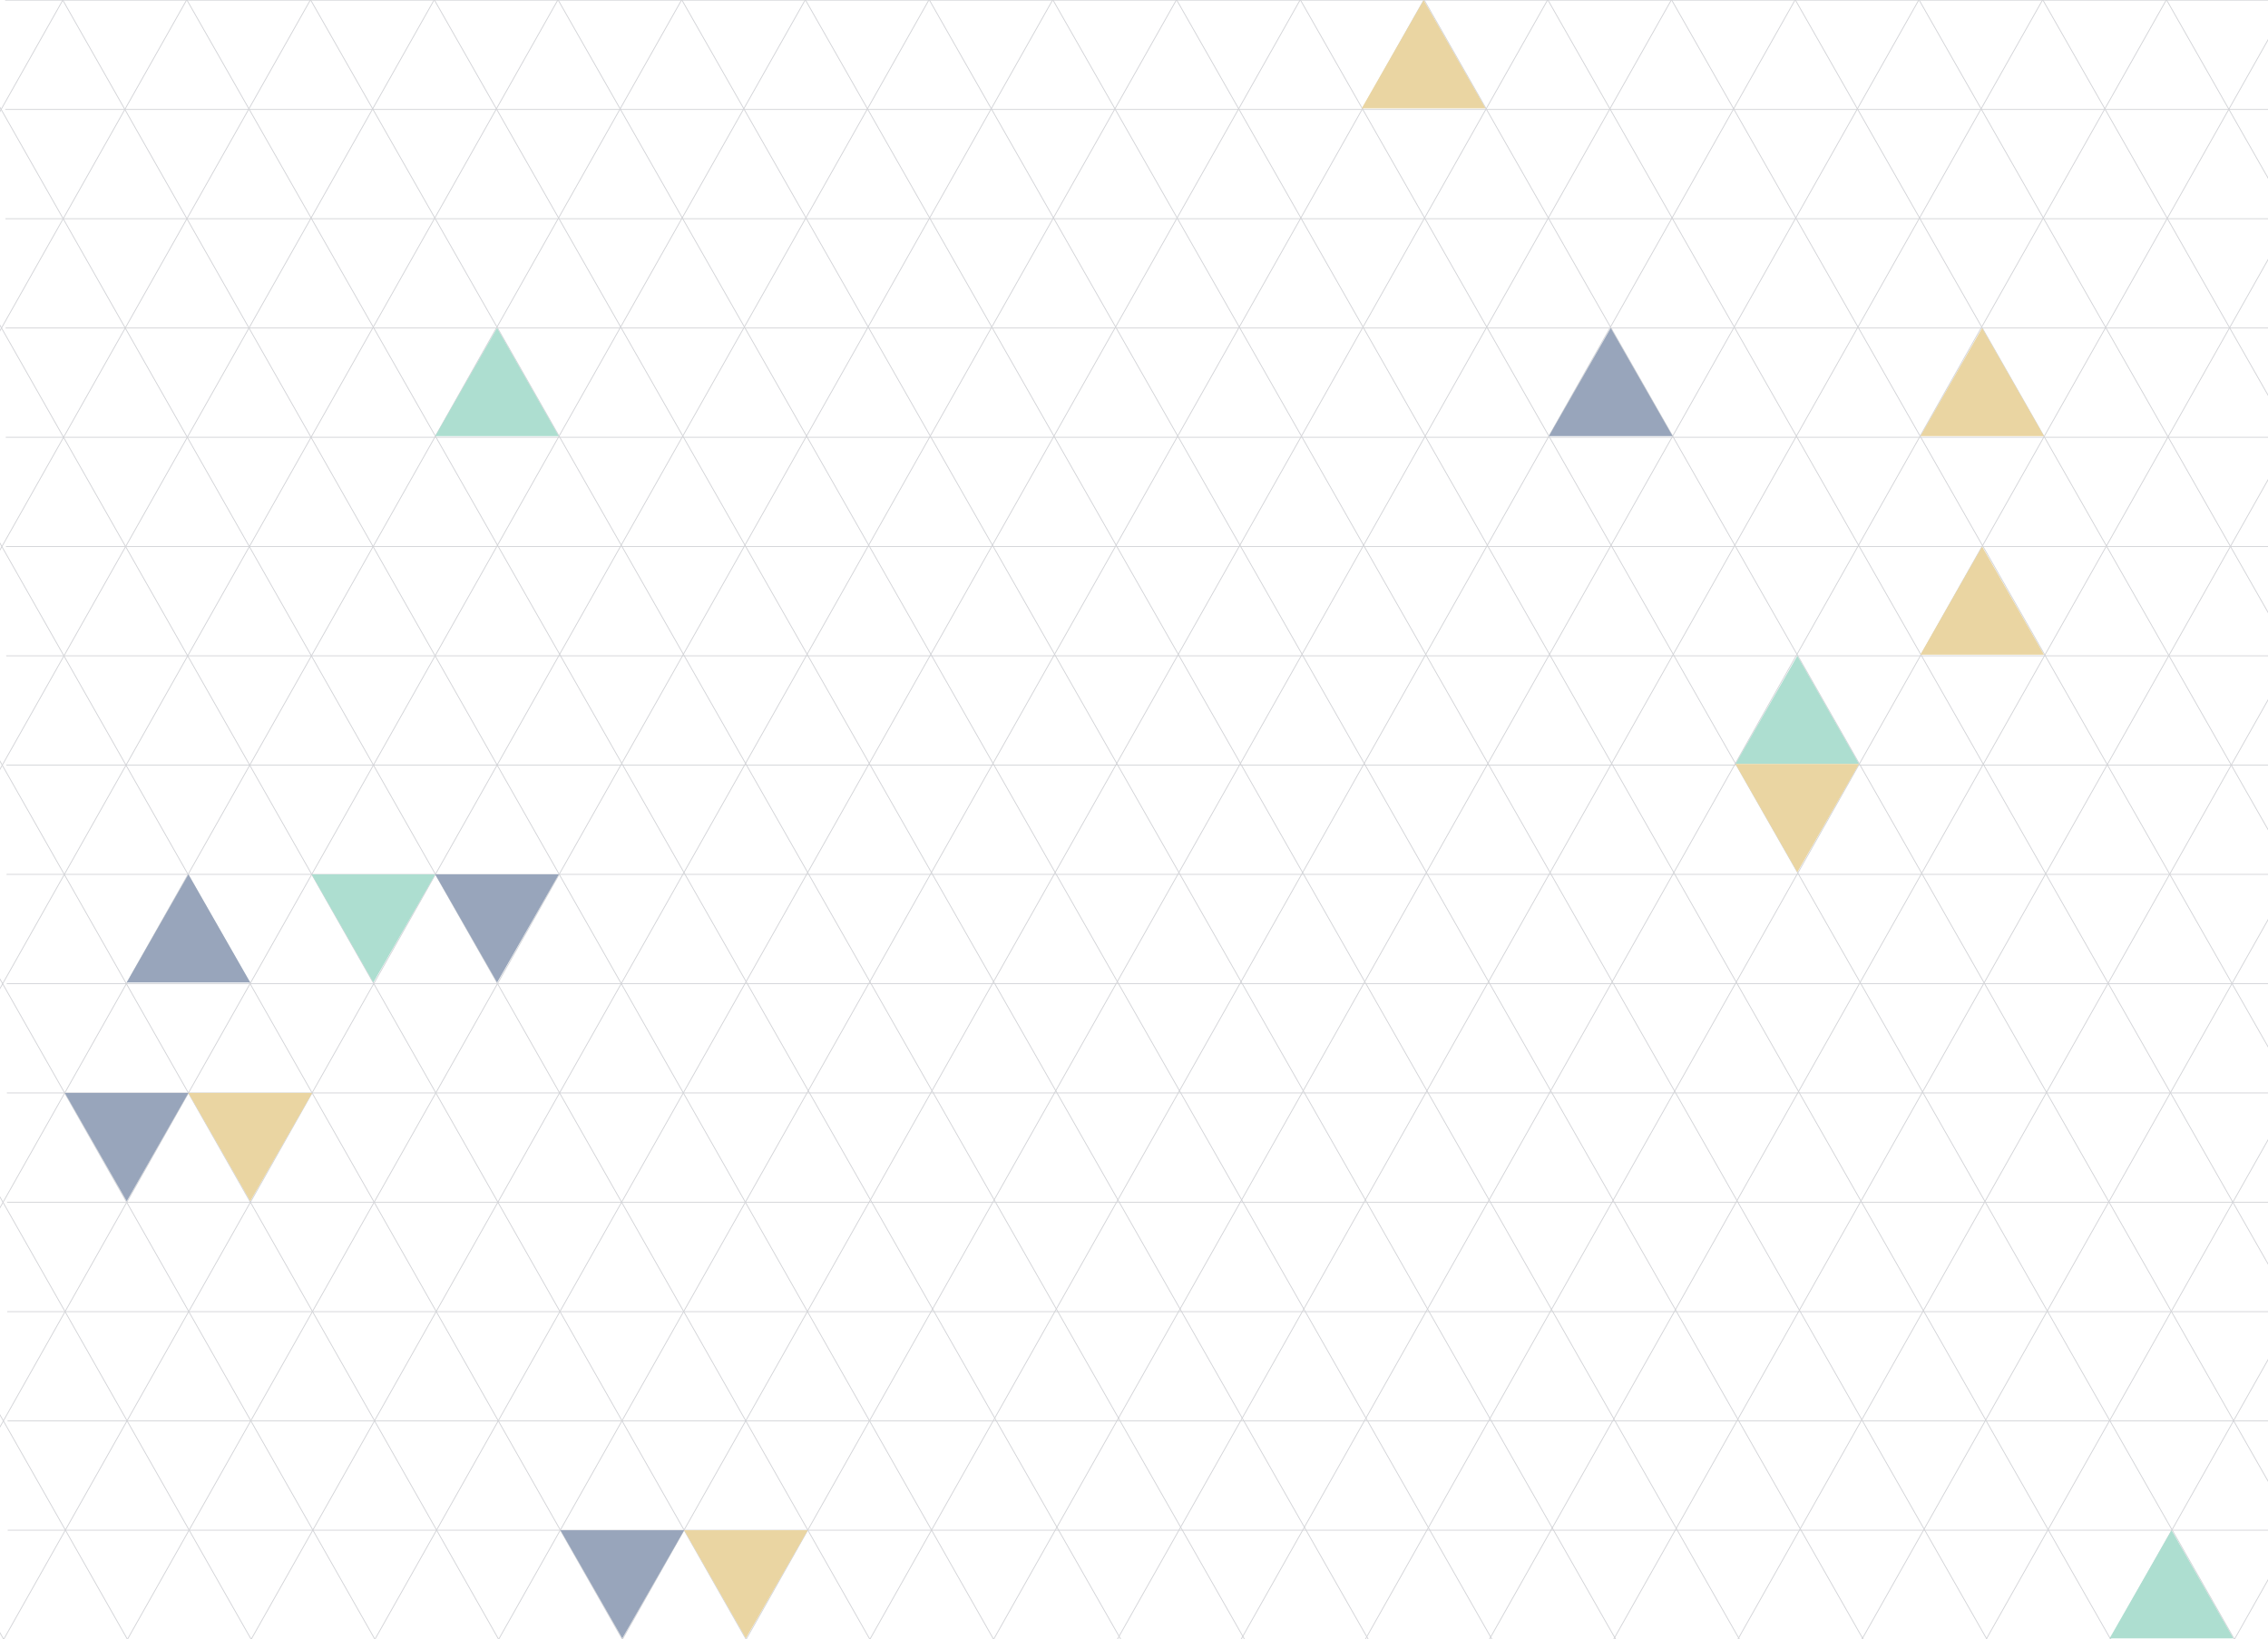
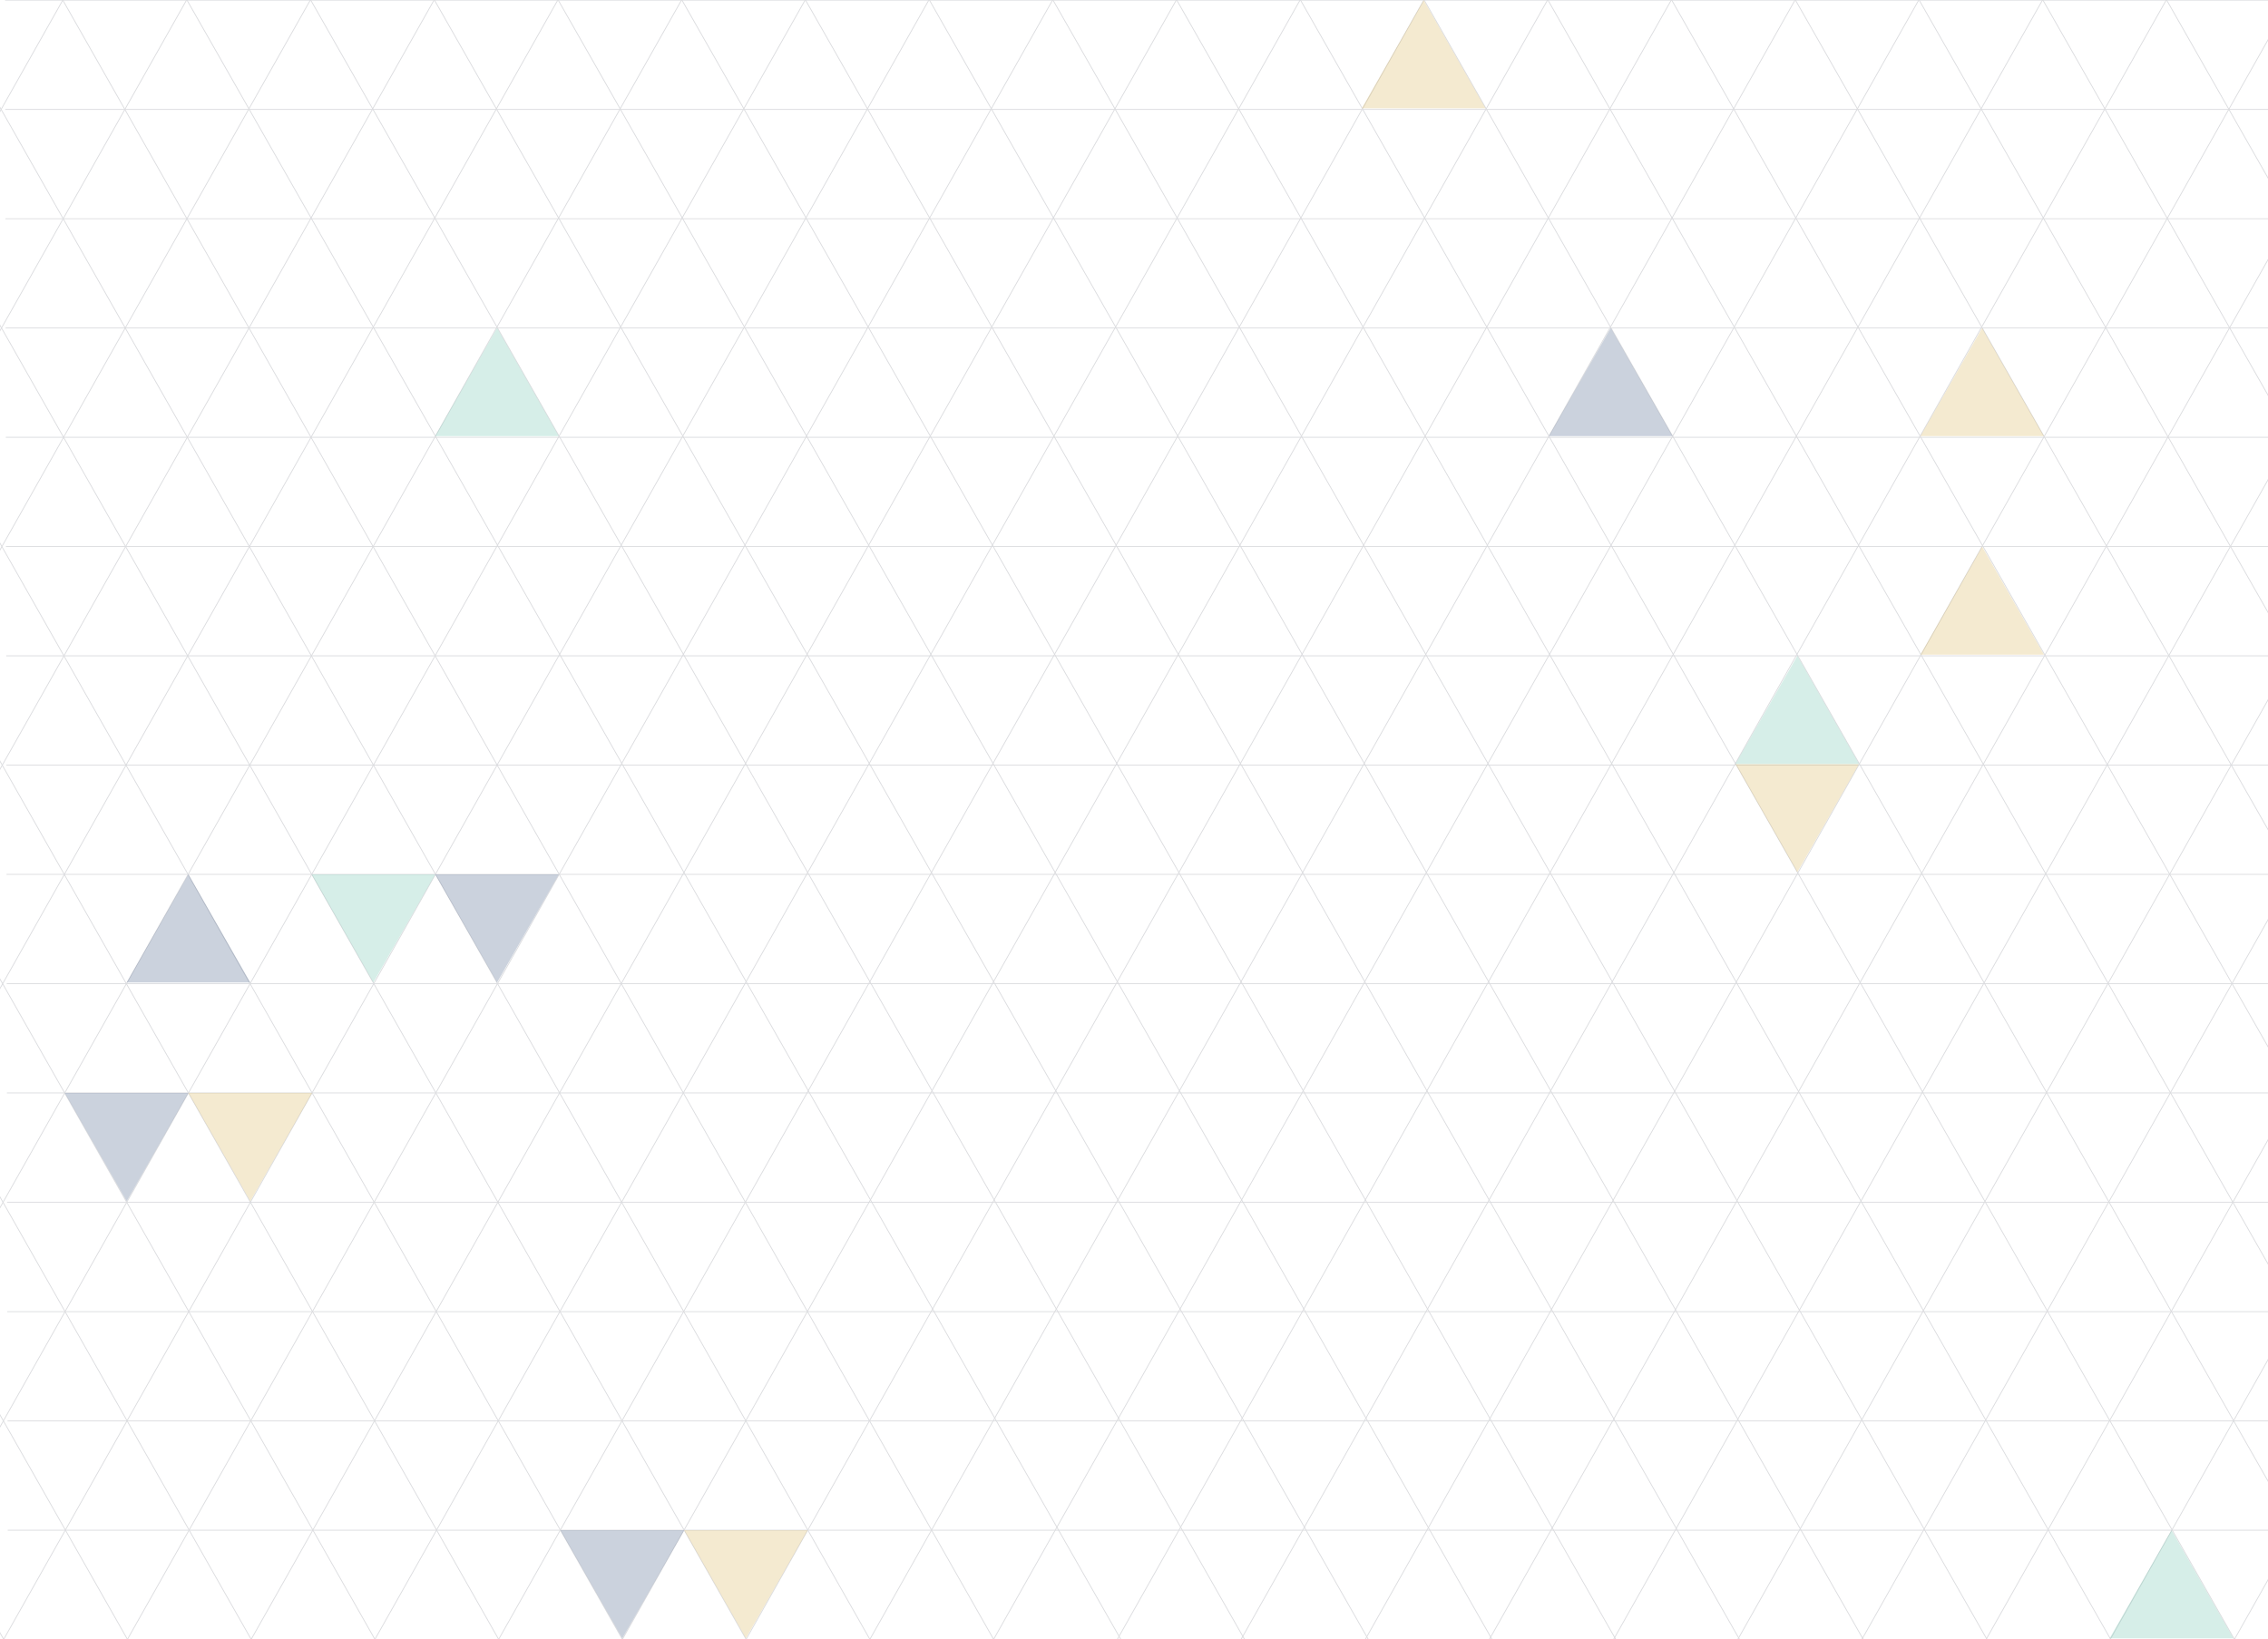
- <svg xmlns="http://www.w3.org/2000/svg" version="1.1" x="0px" y="0px" viewBox="0 0 1382 998.5" style="enable-background:new 0 0 1382 998.5;" xml:space="preserve">
-   <style type="text/css">
- 	.st0{opacity:0.5;}
- 	.st1{fill:none;stroke:#4A4E5D;stroke-width:0.5;stroke-miterlimit:10;}
- 	.st2{fill:#314C77;}
- 	.st3{fill:#D5AC45;}
- 	.st4{fill:#5BBDA2;}
- </style>
-   <g id="Layer_1" class="st0">
-     <g class="st0">
-       <path class="st1" d="M3.9,466.3h1887.3" />
-       <path class="st1" d="M4,532.9h1887.3" />
-       <path class="st1" d="M4.1,599.5h1887.3" />
-       <path class="st1" d="M4.2,666.1h1887.3" />
-       <path class="st1" d="M4.3,732.7h1887.3" />
-       <path class="st1" d="M4.4,799.4h1887.3" />
-       <path class="st1" d="M4.6,866h1887.3" />
-       <path class="st1" d="M4.7,932.6H1892" />
-       <path class="st1" d="M4.8,999.2h1887.3" />
-       <path class="st1" d="M4.9,1065.8h1887.3" />
-       <path class="st1" d="M3.8,399.7h1887.3" />
-       <path class="st1" d="M3.6,333.1H1891" />
-       <path class="st1" d="M3.5,266.5h1887.3" />
-       <path class="st1" d="M3.4,199.9h1887.3" />
-       <path class="st1" d="M3.3,133.3h1887.3" />
-       <path class="st1" d="M3.2,66.7h1887.3" />
-       <path class="st1" d="M3.1,0.1h1887.3" />
-       <path class="st1" d="M2.9-66.5h1887.3" />
-       <path class="st1" d="M2.8-133.1h1887.3" />
-       <path class="st1" d="M1727.1,1111.4L1005.9-154.7" />
-       <path class="st1" d="M1802.5,1111.4L1081.3-154.7" />
-       <path class="st1" d="M1877.9,1111.4L1156.7-154.7" />
-       <path class="st1" d="M1953.3,1111.4L1232.1-154.7" />
-       <path class="st1" d="M2028.7,1111.4L1307.5-154.7" />
-       <path class="st1" d="M2104.1,1111.4L1382.9-154.7" />
-       <path class="st1" d="M1651.7,1111.4L930.5-154.7" />
-       <path class="st1" d="M1576.3,1111.4L855.1-154.7" />
-       <path class="st1" d="M1500.9,1111.4L779.7-154.7" />
-       <path class="st1" d="M1425.5,1111.4L704.3-154.7" />
-       <path class="st1" d="M1350.1,1111.4L628.9-154.7" />
-       <path class="st1" d="M1274.7,1111.4L553.5-154.7" />
-       <path class="st1" d="M1199.3,1111.4L478.2-154.7" />
-       <path class="st1" d="M1123.9,1111.4L402.7-154.7" />
-       <path class="st1" d="M1048.5,1111.4L327.4-154.7" />
-       <path class="st1" d="M973.1,1111.4L252-154.7" />
-       <path class="st1" d="M897.7,1111.4L176.6-154.7" />
-       <path class="st1" d="M822.3,1111.4L101.2-154.7" />
-       <path class="st1" d="M746.9,1111.4L25.8-154.7" />
-       <path class="st1" d="M669.2,1111.4L-49.6-154.7" />
-       <path class="st1" d="M593.8,1111.4L-125-154.7" />
-       <path class="st1" d="M518.4,1111.4L-200.4-154.7" />
-       <path class="st1" d="M443,1111.4L-275.8-154.7" />
-       <path class="st1" d="M367.6,1111.4L-351.2-154.7" />
-       <path class="st1" d="M292.2,1111.4L-426.6-154.7" />
-       <path class="st1" d="M216.8,1111.4L-502-154.7" />
-       <path class="st1" d="M141.4,1111.4L-577.4-154.7" />
-       <path class="st1" d="M66,1111.4L-652.8-154.7" />
-       <path class="st1" d="M-330.7,654l456.3-808.7" />
-       <path class="st1" d="M-406.4,654L49.9-154.7" />
-       <path class="st1" d="M-255.3,654L201-154.7" />
-       <path class="st1" d="M-179.9,654l456.3-808.7" />
-       <path class="st1" d="M-104.5,654l456.3-808.7" />
-       <path class="st1" d="M-29.1,654l456.3-808.7" />
-       <path class="st1" d="M-211.8,1111.4L502.6-154.7" />
-       <path class="st1" d="M-136.4,1111.4L577.9-154.7" />
-       <path class="st1" d="M-61.1,1111.4L653.3-154.7" />
-       <path class="st1" d="M14.3,1111.4L728.7-154.7" />
-       <path class="st1" d="M89.7,1111.4L804.1-154.7" />
-       <path class="st1" d="M165.1,1111.4L879.5-154.7" />
-       <path class="st1" d="M240.5,1111.4L954.9-154.7" />
-       <path class="st1" d="M315.9,1111.4l714.4-1266.1" />
-       <path class="st1" d="M391.3,1111.4l714.4-1266.1" />
-       <path class="st1" d="M466.7,1111.4l714.4-1266.1" />
-       <path class="st1" d="M542.1,1111.4l714.4-1266.1" />
-       <path class="st1" d="M617.5,1111.4l714.4-1266.1" />
-       <path class="st1" d="M692.9,1111.4l714.4-1266.1" />
-       <path class="st1" d="M768.6,1111.4L1483-154.7" />
-       <path class="st1" d="M844.2,1111.4l714.4-1266.1" />
-       <path class="st1" d="M919.9,1111.4l714.4-1266.1" />
-       <path class="st1" d="M995.6,1111.4L1710-154.7" />
-       <path class="st1" d="M1071.2,1111.4l714.4-1266.1" />
-       <path class="st1" d="M1146.9,1111.4l714.4-1266.1" />
-       <path class="st1" d="M1222.5,1111.4l714.4-1266.1" />
-       <path class="st1" d="M1298.2,1111.4l714.4-1266.1" />
-       <path class="st1" d="M1373.9,1111.4l714.4-1266.1" />
+ <svg xmlns="http://www.w3.org/2000/svg" viewBox="0 0 1382 998.5" xml:space="preserve">
+   <g opacity="0.2" fill="none" stroke="#4a4e5d" stroke-width=".5" stroke-miterlimit="10">
+     <path d="M3.9,466.3h1887.3" />
+     <path d="M4,532.9h1887.3" />
+     <path d="M4.1,599.5h1887.3" />
+     <path d="M4.2,666.1h1887.3" />
+     <path d="M4.3,732.7h1887.3" />
+     <path d="M4.4,799.4h1887.3" />
+     <path d="M4.6,866h1887.3" />
+     <path d="M4.7,932.6H1892" />
+     <path d="M4.8,999.2h1887.3" />
+     <path d="M4.9,1065.8h1887.3" />
+     <path d="M3.8,399.7h1887.3" />
+     <path d="M3.6,333.1H1891" />
+     <path d="M3.5,266.5h1887.3" />
+     <path d="M3.4,199.9h1887.3" />
+     <path d="M3.3,133.3h1887.3" />
+     <path d="M3.2,66.7h1887.3" />
+     <path d="M3.1,0.1h1887.3" />
+     <path d="M2.9-66.5h1887.3" />
+     <path d="M2.8-133.1h1887.3" />
+     <path d="M1727.1,1111.4L1005.9-154.7" />
+     <path d="M1802.5,1111.4L1081.3-154.7" />
+     <path d="M1877.9,1111.4L1156.7-154.7" />
+     <path d="M1953.3,1111.4L1232.1-154.7" />
+     <path d="M2028.7,1111.4L1307.5-154.7" />
+     <path d="M2104.1,1111.4L1382.9-154.7" />
+     <path d="M1651.7,1111.4L930.5-154.7" />
+     <path d="M1576.3,1111.4L855.1-154.7" />
+     <path d="M1500.9,1111.4L779.7-154.7" />
+     <path d="M1425.5,1111.4L704.3-154.7" />
+     <path d="M1350.1,1111.4L628.9-154.7" />
+     <path d="M1274.7,1111.4L553.5-154.7" />
+     <path d="M1199.3,1111.4L478.2-154.7" />
+     <path d="M1123.9,1111.4L402.7-154.7" />
+     <path d="M1048.5,1111.4L327.4-154.7" />
+     <path d="M973.1,1111.4L252-154.7" />
+     <path d="M897.7,1111.4L176.6-154.7" />
+     <path d="M822.3,1111.4L101.2-154.7" />
+     <path d="M746.9,1111.4L25.8-154.7" />
+     <path d="M669.2,1111.4L-49.6-154.7" />
+     <path d="M593.8,1111.4L-125-154.7" />
+     <path d="M518.4,1111.4L-200.4-154.7" />
+     <path d="M443,1111.4L-275.8-154.7" />
+     <path d="M367.6,1111.4L-351.2-154.7" />
+     <path d="M292.2,1111.4L-426.6-154.7" />
+     <path d="M216.8,1111.4L-502-154.7" />
+     <path d="M141.4,1111.4L-577.4-154.7" />
+     <path d="M66,1111.4L-652.8-154.7" />
+     <path d="M-330.7,654l456.3-808.7" />
+     <path d="M-406.4,654L49.9-154.7" />
+     <path d="M-255.3,654L201-154.7" />
+     <path d="M-179.9,654l456.3-808.7" />
+     <path d="M-104.5,654l456.3-808.7" />
+     <path d="M-29.1,654l456.3-808.7" />
+     <path d="M-211.8,1111.4L502.6-154.7" />
+     <path d="M-136.4,1111.4L577.9-154.7" />
+     <path d="M-61.1,1111.4L653.3-154.7" />
+     <path d="M14.3,1111.4L728.7-154.7" />
+     <path d="M89.7,1111.4L804.1-154.7" />
+     <path d="M165.1,1111.4L879.5-154.7" />
+     <path d="M240.5,1111.4L954.9-154.7" />
+     <path d="M315.9,1111.4l714.4-1266.1" />
+     <path d="M391.3,1111.4l714.4-1266.1" />
+     <path d="M466.7,1111.4l714.4-1266.1" />
+     <path d="M542.1,1111.4l714.4-1266.1" />
+     <path d="M617.5,1111.4l714.4-1266.1" />
+     <path d="M692.9,1111.4l714.4-1266.1" />
+     <path d="M768.6,1111.4L1483-154.7" />
+     <path d="M844.2,1111.4l714.4-1266.1" />
+     <path d="M919.9,1111.4l714.4-1266.1" />
+     <path d="M995.6,1111.4L1710-154.7" />
+     <path d="M1071.2,1111.4l714.4-1266.1" />
+     <path d="M1146.9,1111.4l714.4-1266.1" />
+     <path d="M1222.5,1111.4l714.4-1266.1" />
+     <path d="M1298.2,1111.4l714.4-1266.1" />
+     <path d="M1373.9,1111.4l714.4-1266.1" />
+   </g>
+   <g opacity="0.25">
+     <g fill="#314C77">
+       <polygon points="77.2,732.1 39.5,666.1 114.8,666.1" />
+       <polygon points="302.9,598.8 265.2,532.9 340.5,532.9" />
+       <polygon points="114.8,532.9 77.2,598.8 152.5,598.8" />
+       <polygon points="379.2,998.5 341.5,932.6 416.9,932.6" />
+       <polygon points="981.5,199.9 943.8,265.8 1019.2,265.8" />
    </g>
-     <polygon class="st2" points="77.2,732.1 39.5,666.1 114.8,666.1  " />
-     <polygon class="st3" points="152.5,732.1 114.8,666.1 190.2,666.1  " />
-     <polygon class="st4" points="227.5,598.8 189.9,532.9 265.2,532.9  " />
-     <polygon class="st2" points="302.9,598.8 265.2,532.9 340.5,532.9  " />
-     <polygon class="st2" points="114.8,532.9 77.2,598.8 152.5,598.8  " />
-     <polygon class="st2" points="379.2,998.5 341.5,932.6 416.9,932.6  " />
-     <polygon class="st3" points="454.5,998.5 416.9,932.6 492.2,932.6  " />
-     <polygon class="st4" points="1095.2,399.7 1057.5,465.6 1132.8,465.6  " />
-     <polygon class="st3" points="1095.2,531.6 1057.5,465.6 1132.8,465.6  " />
-     <polygon class="st2" points="981.5,199.9 943.8,265.8 1019.2,265.8  " />
-     <polygon class="st3" points="1207.8,199.9 1170.2,265.8 1245.5,265.8  " />
-     <polygon class="st3" points="1207.8,333.1 1170.2,399 1245.5,399  " />
-     <polygon class="st4" points="302.9,199.9 265.2,265.8 340.5,265.8  " />
-     <polygon class="st3" points="867.5,0.1 829.8,66 905.2,66  " />
-     <polygon class="st4" points="1323.2,932.6 1285.5,998.5 1360.9,998.5  " />
+     <g fill="#D5AC45">
+       <polygon points="152.5,732.1 114.8,666.1 190.2,666.1" />
+       <polygon points="454.5,998.5 416.9,932.6 492.2,932.6" />
+       <polygon points="1095.2,531.6 1057.5,465.6 1132.8,465.6" />
+       <polygon points="1207.8,199.9 1170.2,265.8 1245.5,265.8" />
+       <polygon points="1207.8,333.1 1170.2,399 1245.5,399" />
+       <polygon points="867.5,0.1 829.8,66 905.2,66" />
+     </g>
+     <g fill="#5BBDA2">
+       <polygon points="227.5,598.8 189.9,532.9 265.2,532.9" />
+       <polygon points="1095.2,399.7 1057.5,465.6 1132.8,465.6" />
+       <polygon points="302.9,199.9 265.2,265.8 340.5,265.8" />
+       <polygon points="1323.2,932.6 1285.5,998.5 1360.9,998.5" />
+     </g>
  </g>
-   <g id="Layer_2">
- </g>
</svg>
